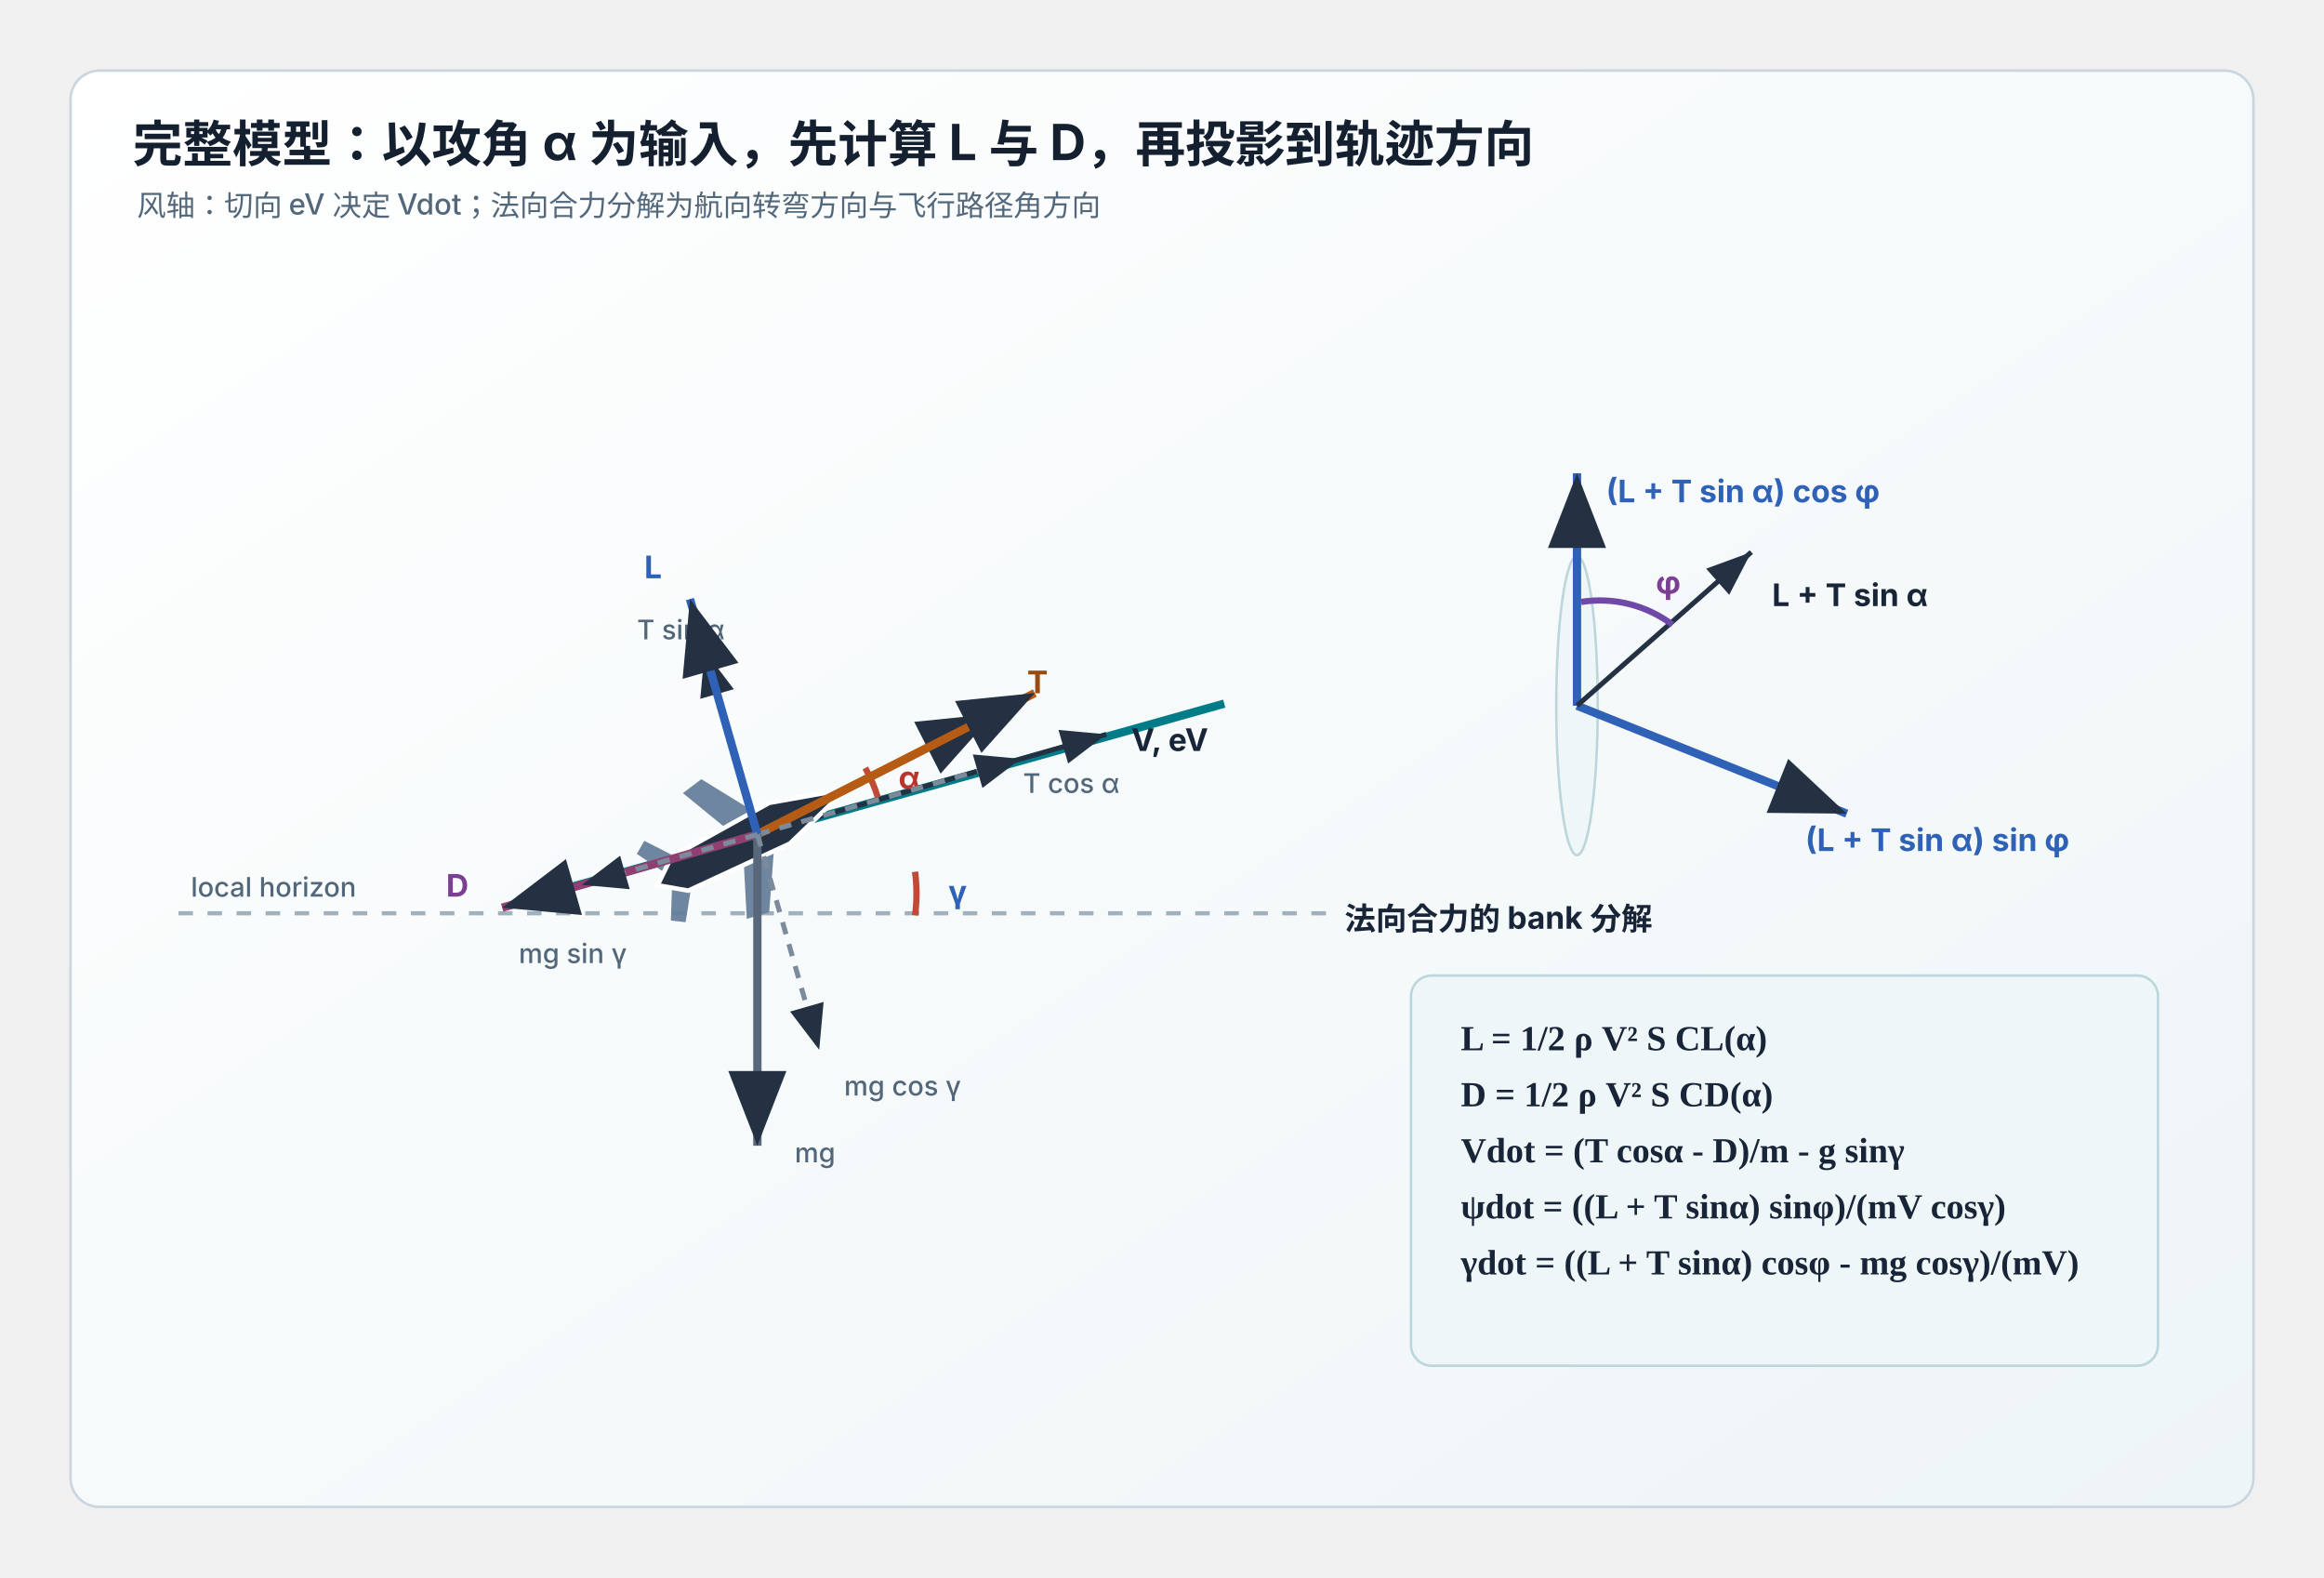
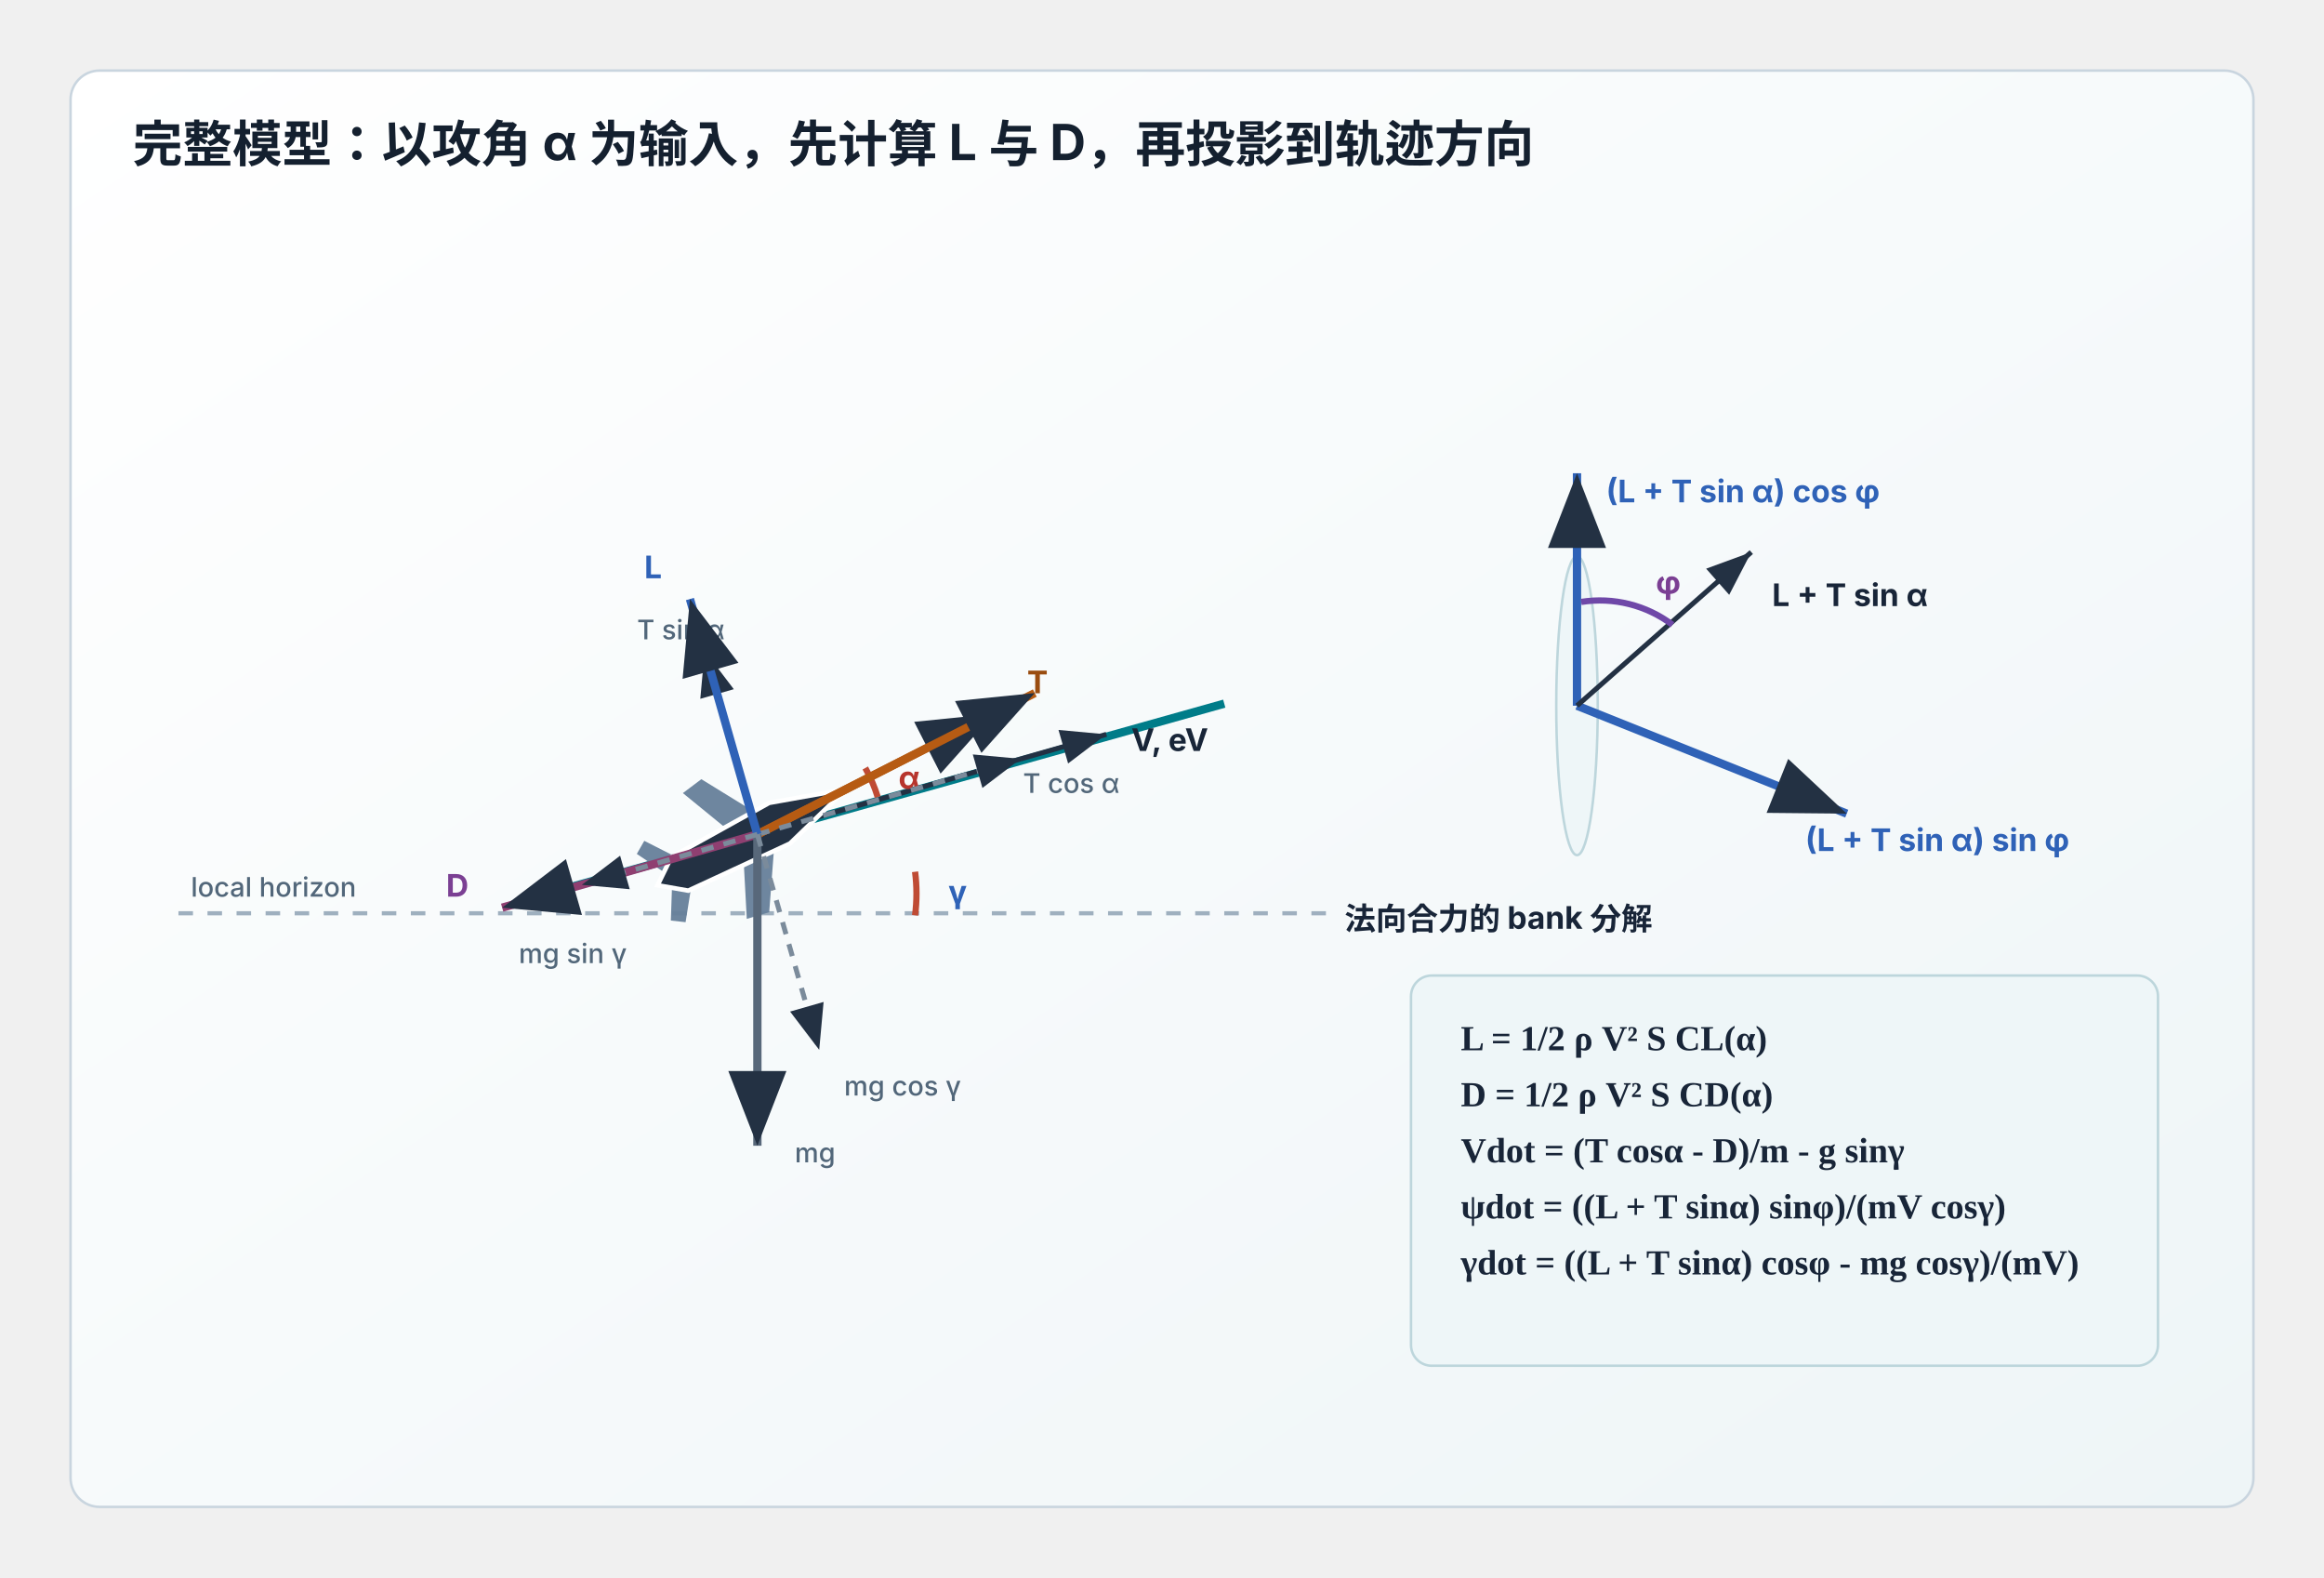
<svg xmlns="http://www.w3.org/2000/svg" width="1120" height="760" viewBox="0 0 1120 760" role="img" aria-labelledby="title">
  <defs>
    <marker id="arrow" markerWidth="12" markerHeight="12" refX="9" refY="3.5" orient="auto" markerUnits="strokeWidth">
      <path d="M0,0 L9,3.5 L0,7 Z" fill="#233143" />
    </marker>
    <linearGradient id="panel" x1="0" x2="1" y1="0" y2="1">
      <stop offset="0" stop-color="#ffffff" />
      <stop offset="1" stop-color="#eef5f7" />
    </linearGradient>
  </defs>
  <style>
    svg { background: #f6f8fb; }
    .panel { fill: url(#panel); stroke: #c9d5df; stroke-width: 1.2; rx: 14; }
    .soft { fill: #eef6f8; stroke: #bdd6dc; stroke-width: 1.2; rx: 10; }
    .warnbox { fill: #fff4e5; stroke: #e1a154; stroke-width: 1.2; rx: 10; }
    .aircraft { fill: #233143; stroke: #ffffff; stroke-width: 2.2; }
    .wing { fill: #67809a; opacity: .95; }
    .horizon { stroke: #9fb0bf; stroke-width: 2; stroke-dasharray: 7 7; }
    .path { stroke: #007c89; stroke-width: 4; fill: none; }
    .axis { stroke: #233143; stroke-width: 2.4; fill: none; }
    .force { stroke: #b65b13; stroke-width: 4; fill: none; }
    .lift { stroke: #2f62b7; stroke-width: 4; fill: none; }
    .drag { stroke: #8f3f71; stroke-width: 4; fill: none; }
    .weight { stroke: #58687a; stroke-width: 4; fill: none; }
    .component { stroke: #7b8b9b; stroke-width: 2.4; stroke-dasharray: 6 5; fill: none; }
    .alpha { stroke: #bf4b34; stroke-width: 3; fill: none; }
    .bank { stroke: #6f48a8; stroke-width: 3; fill: none; }
    .flow { stroke: #007c89; stroke-width: 2.8; fill: none; }
    .danger { stroke: #b7352d; stroke-width: 3.2; fill: none; }
    .dot { fill: #007c89; stroke: #ffffff; stroke-width: 2; }
    .title { fill: #14202f; font: 700 24px -apple-system, BlinkMacSystemFont, "Segoe UI", sans-serif; }
    .subtitle { fill: #52677a; font: 500 14px -apple-system, BlinkMacSystemFont, "Segoe UI", sans-serif; }
    .label { fill: #182538; font: 650 15px -apple-system, BlinkMacSystemFont, "Segoe UI", sans-serif; }
    .small { fill: #52677a; font: 500 13px -apple-system, BlinkMacSystemFont, "Segoe UI", sans-serif; }
    .formula { fill: #182538; font: 600 17px "Times New Roman", serif; }
    .mono { fill: #233143; font: 600 13px ui-monospace, SFMono-Regular, Menlo, Consolas, monospace; }
    .orange { fill: #9a4c10; font: 700 15px -apple-system, BlinkMacSystemFont, "Segoe UI", sans-serif; }
    .blue { fill: #2f62b7; font: 700 15px -apple-system, BlinkMacSystemFont, "Segoe UI", sans-serif; }
    .violet { fill: #7b3f93; font: 700 15px -apple-system, BlinkMacSystemFont, "Segoe UI", sans-serif; }
    .red { fill: #b7352d; font: 700 15px -apple-system, BlinkMacSystemFont, "Segoe UI", sans-serif; }
  </style>
  <rect class="panel" x="34.0" y="34.0" width="1052.0" height="692.0" />
  <text class="title" x="64.0" y="78.0">完整模型：以攻角 α 为输入，先计算 L 与 D，再投影到轨迹方向</text>
-   <text class="subtitle" x="66.0" y="104.0">风轴：切向 eV 决定 Vdot；法向合力分解为航向转弯方向与飞行路径角方向</text>
  <line class="horizon" x1="86.0" y1="440.0" x2="642.0" y2="440.0" />
  <text class="small" x="92.0" y="432.0">local horizon</text>
  <line class="path" x1="255.0" y1="433.0" x2="590.0" y2="339.0" />
  <line class="axis" x1="365.0" y1="402.0" x2="533.2" y2="353.8" marker-end="url(#arrow)" />
  <text class="label" x="545.2" y="361.8">V, eV</text>
  <path class="alpha" d="M441,441 A82,82 0 0,0 441,420" />
  <text class="blue" x="457.0" y="435.0">γ</text>
  <polygon class="wing" points="373.9,397.5 338.0,375.4 329.1,382.1 357.9,405.6 359.9,442.7 370.7,439.5" />
  <polygon class="wing" points="334.7,417.4 310.5,405.1 306.9,411.4 324.0,422.9 323.3,443.5 330.4,444.3" />
  <polygon class="aircraft" points="407.8,380.2 370.7,386.8 323.5,413.0 316.9,426.5 331.7,429.1 380.7,406.4" />
  <line class="force" x1="365.0" y1="402.0" x2="479.0" y2="343.9" marker-end="url(#arrow)" />
  <path class="alpha" d="M423,384 A72,72 0 0,0 417,370" />
  <text class="red" x="433.0" y="380.0">α</text>
  <line class="force" x1="365.0" y1="402.0" x2="498.7" y2="333.9" marker-end="url(#arrow)" />
  <text class="orange" x="495.0" y="334.0">T</text>
  <line class="component" x1="365.0" y1="402.0" x2="491.9" y2="365.6" marker-end="url(#arrow)" />
  <text class="small" x="493.0" y="382.0">T cos α</text>
  <line class="component" x1="365.0" y1="402.0" x2="339.6" y2="313.6" marker-end="url(#arrow)" />
  <text class="small" x="307.0" y="308.0">T sin α</text>
  <line class="drag" x1="365.0" y1="402.0" x2="242.0" y2="437.3" marker-end="url(#arrow)" />
  <text class="violet" x="215.0" y="432.0">D</text>
  <line class="lift" x1="365.0" y1="402.0" x2="332.5" y2="288.6" marker-end="url(#arrow)" />
  <text class="blue" x="310.5" y="278.6">L</text>
  <line class="weight" x1="365.0" y1="402.0" x2="365.0" y2="552.0" marker-end="url(#arrow)" />
  <text class="small" x="383.0" y="560.0">mg</text>
  <line class="component" x1="365.0" y1="402.0" x2="280.4" y2="426.3" marker-end="url(#arrow)" />
  <text class="small" x="250.0" y="464.0">mg sin γ</text>
  <line class="component" x1="365.0" y1="402.0" x2="394.8" y2="505.8" marker-end="url(#arrow)" />
  <text class="small" x="406.8" y="527.8">mg cos γ</text>
  <ellipse class="soft" cx="760.0" cy="340.0" rx="145.0" ry="72.0" />
  <line class="lift" x1="760.0" y1="340.0" x2="760.0" y2="228.0" marker-end="url(#arrow)" />
  <text class="blue" x="774.0" y="242.0">(L + T sin α) cos φ</text>
  <line class="lift" x1="760.0" y1="340.0" x2="890.0" y2="392.0" marker-end="url(#arrow)" />
  <text class="blue" x="870.0" y="410.0">(L + T sin α) sin φ</text>
  <line class="axis" x1="760.0" y1="340.0" x2="844.0" y2="266.0" marker-end="url(#arrow)" />
  <text class="label" x="854.0" y="292.0">L + T sin α</text>
  <path class="bank" d="M762,290 A58,58 0 0,1 806,301" />
  <text class="violet" x="798.0" y="286.0">φ</text>
  <text class="label" x="648.0" y="448.0">法向合力的 bank 分解</text>
  <rect class="soft" x="680.0" y="470.0" width="360.0" height="188.0" />
  <text class="formula" x="704.0" y="506.0">
    <tspan x="704.0" dy="0">L = 1/2 ρ V² S CL(α)</tspan>
    <tspan x="704.0" dy="27">D = 1/2 ρ V² S CD(α)</tspan>
    <tspan x="704.0" dy="27">Vdot = (T cosα - D)/m - g sinγ</tspan>
    <tspan x="704.0" dy="27">ψdot = ((L + T sinα) sinφ)/(mV cosγ)</tspan>
    <tspan x="704.0" dy="27">γdot = ((L + T sinα) cosφ - mg cosγ)/(mV)</tspan>
  </text>
</svg>
